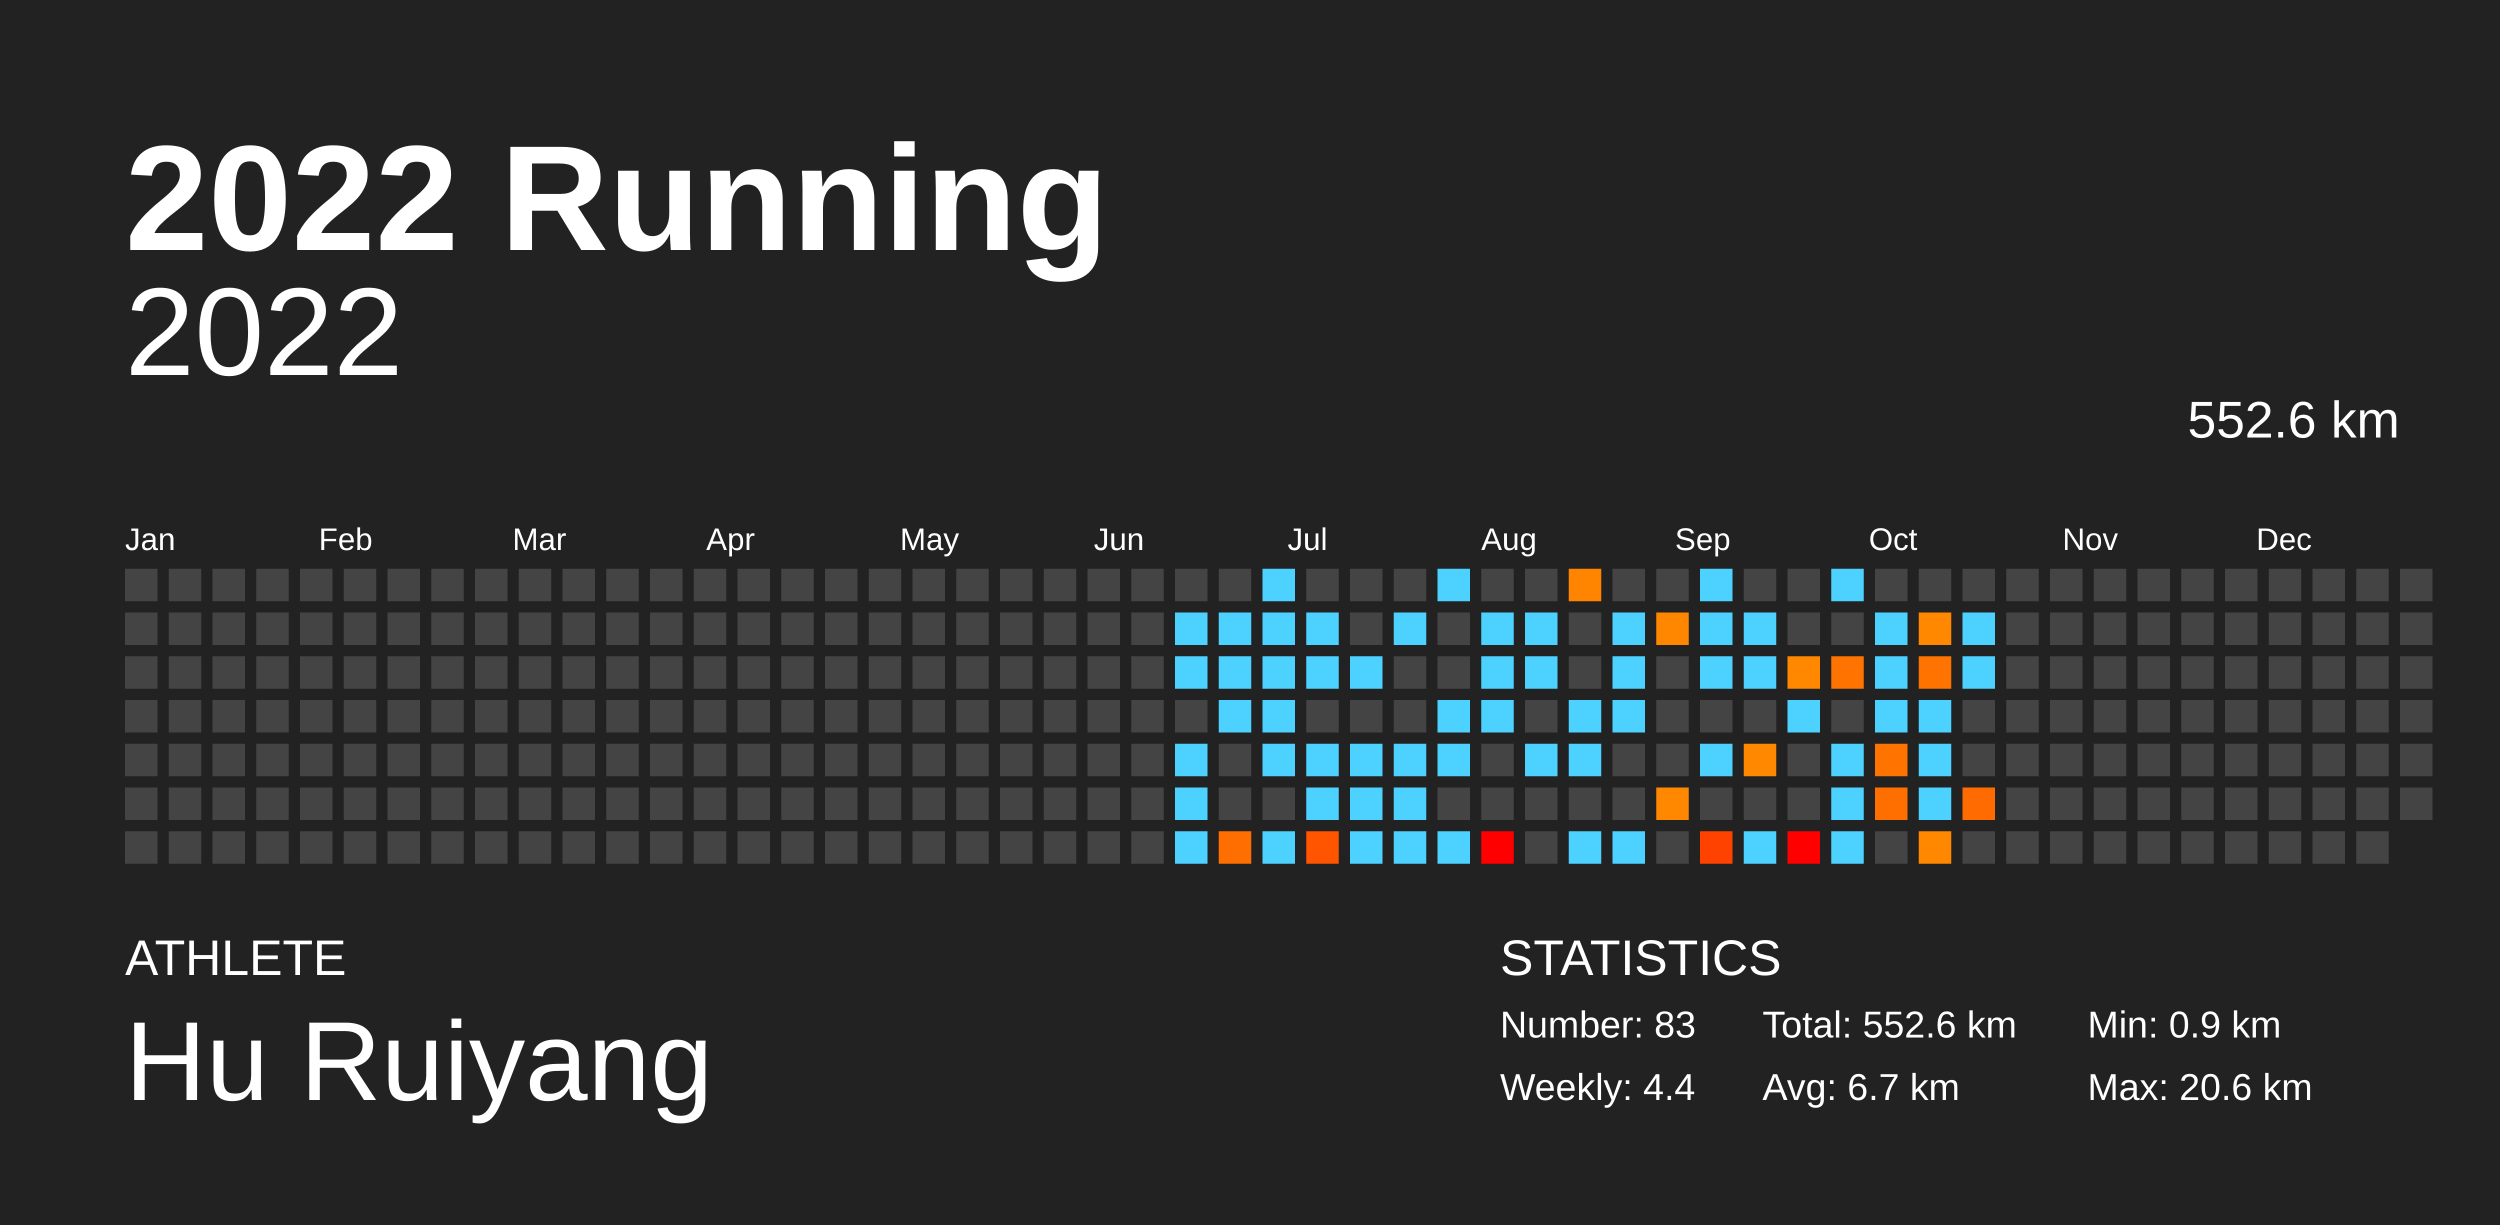
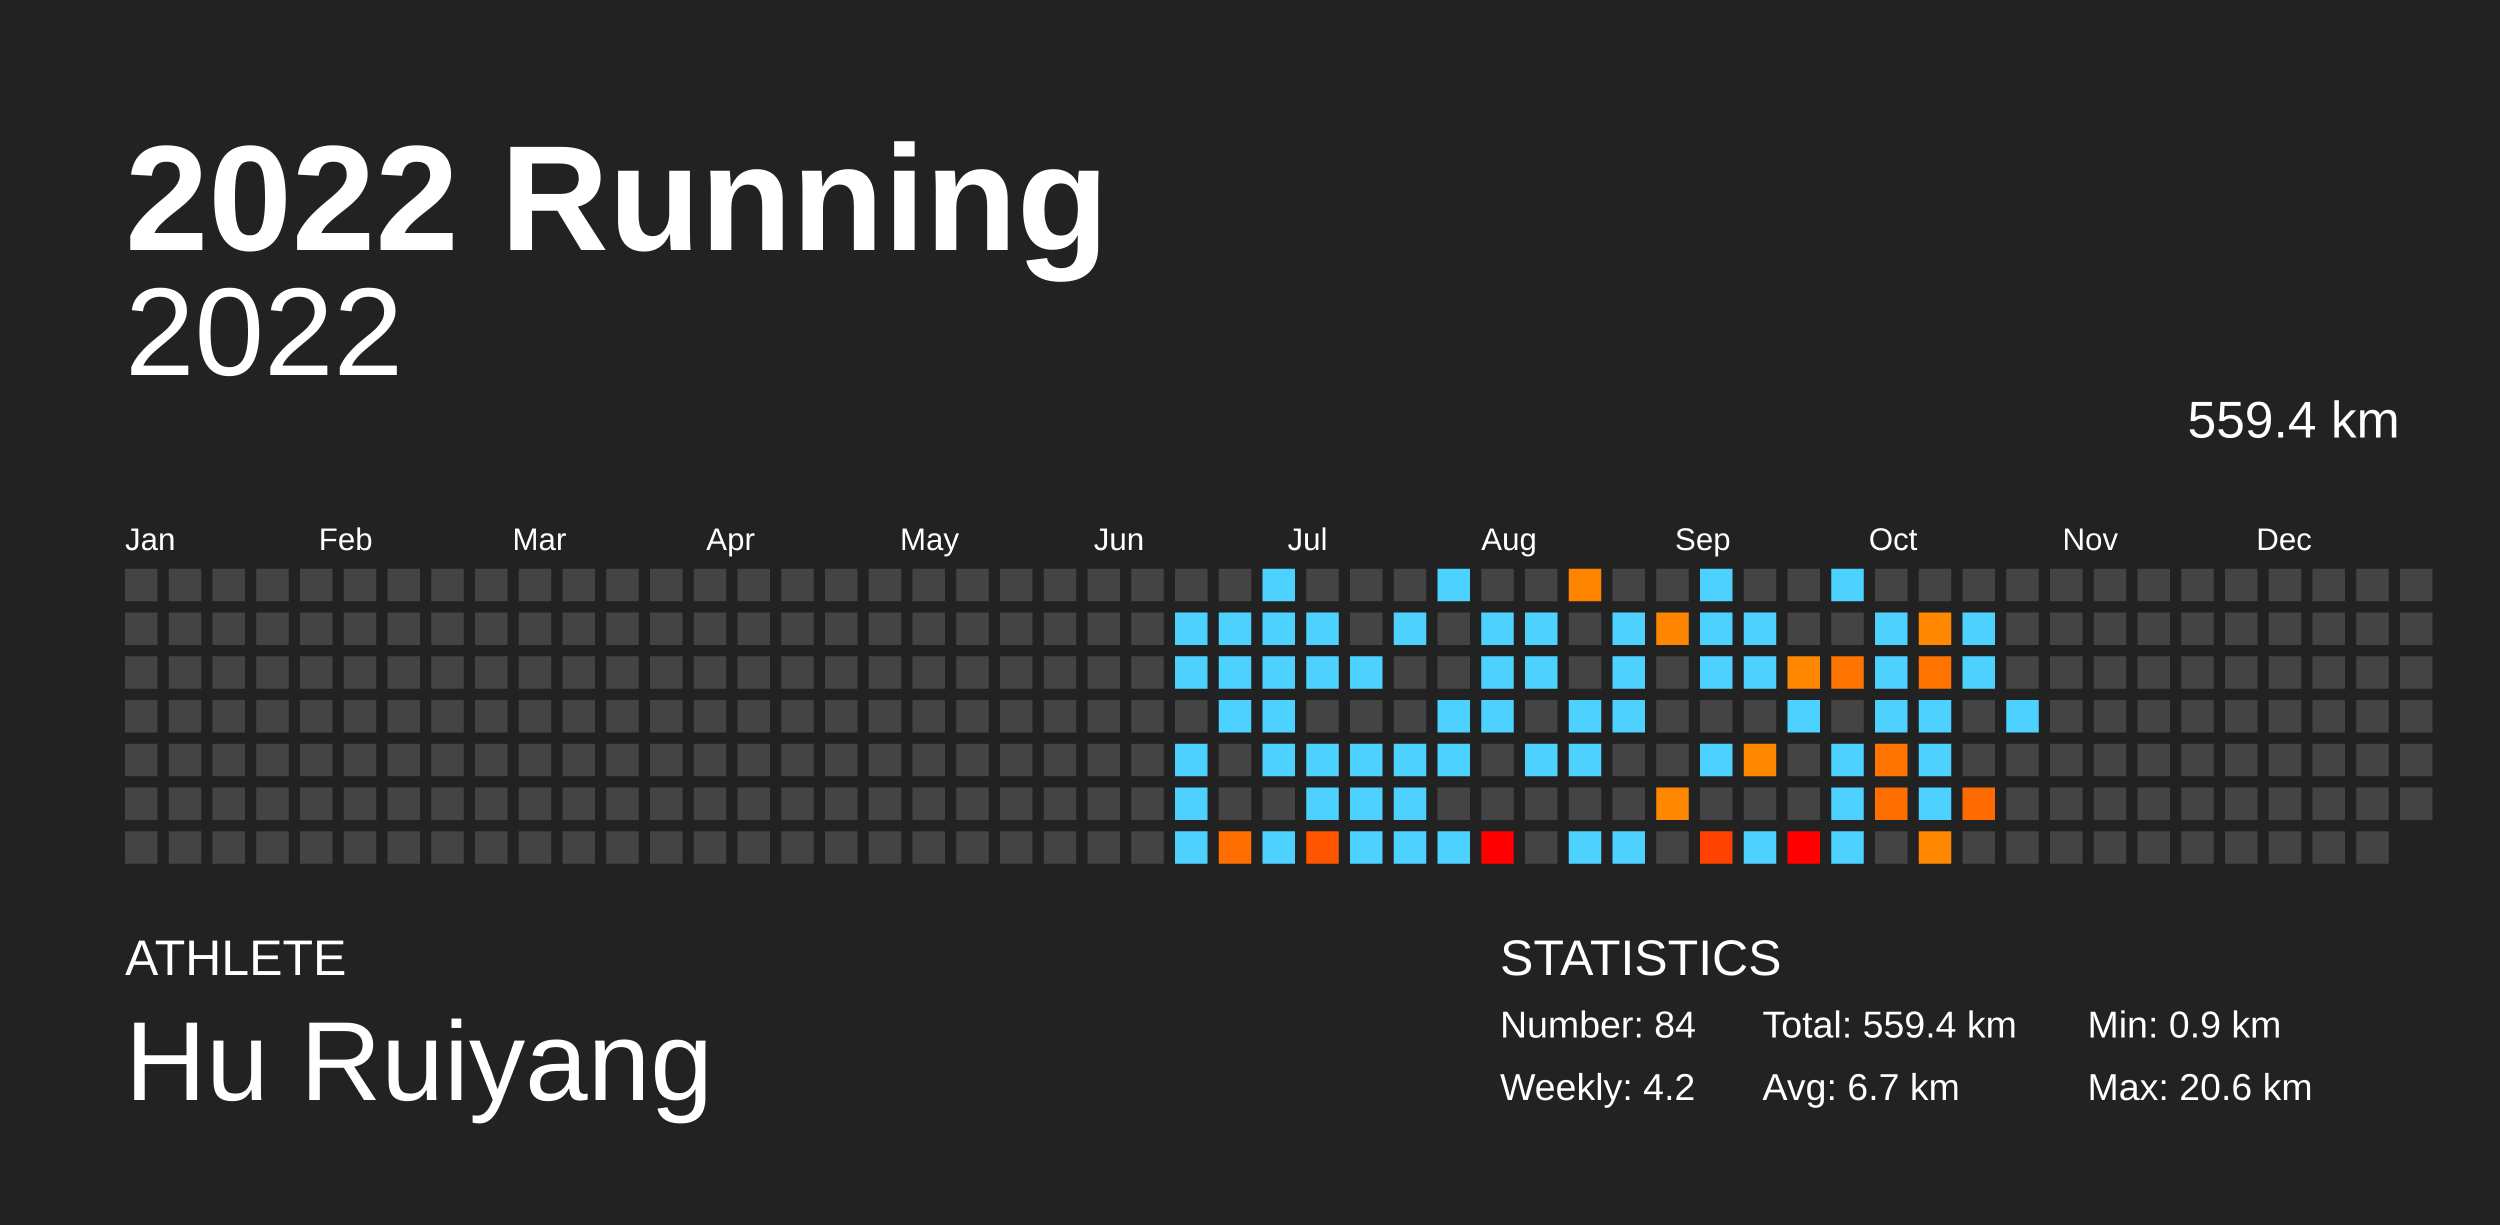
<svg xmlns="http://www.w3.org/2000/svg" baseProfile="full" height="98mm" version="1.1" viewBox="0,0,200,98" width="200mm">
  <defs />
  <rect fill="#222222" height="98" width="200" x="0" y="0" />
  <text fill="#FFFFFF" style="font-size:12px; font-family:Arial; font-weight:bold;" x="10" y="20">2022 Running</text>
  <text fill="#FFFFFF" style="font-size:4px; font-family:Arial" x="10" y="78">ATHLETE</text>
  <text fill="#FFFFFF" style="font-size:9px; font-family:Arial" x="10" y="88">Hu Ruiyang</text>
  <text fill="#FFFFFF" style="font-size:4px; font-family:Arial" x="120" y="78">STATISTICS</text>
-   <text fill="#FFFFFF" style="font-size:3px; font-family:Arial" x="120" y="83">Number: 83</text>
-   <text fill="#FFFFFF" style="font-size:3px; font-family:Arial" x="120" y="88">Weekly: 4.4</text>
-   <text fill="#FFFFFF" style="font-size:3px; font-family:Arial" x="141" y="83">Total: 552.6 km</text>
+   <text fill="#FFFFFF" style="font-size:3px; font-family:Arial" x="120" y="83">Number: 84</text>
+   <text fill="#FFFFFF" style="font-size:3px; font-family:Arial" x="120" y="88">Weekly: 4.2</text>
+   <text fill="#FFFFFF" style="font-size:3px; font-family:Arial" x="141" y="83">Total: 559.4 km</text>
  <text fill="#FFFFFF" style="font-size:3px; font-family:Arial" x="141" y="88">Avg: 6.7 km</text>
  <text fill="#FFFFFF" style="font-size:3px; font-family:Arial" x="167" y="83">Min: 0.9 km</text>
  <text fill="#FFFFFF" style="font-size:3px; font-family:Arial" x="167" y="88">Max: 20.6 km</text>
  <text alignment-baseline="hanging" fill="#FFFFFF" style="font-size:10.0px; font-family:Arial;" x="10" y="30">2022</text>
-   <text alignment-baseline="hanging" fill="#FFFFFF" style="font-size:4.125px; font-family:Arial;" x="175" y="35">552.6 km</text>
+   <text alignment-baseline="hanging" fill="#FFFFFF" style="font-size:4.125px; font-family:Arial;" x="175" y="35">559.4 km</text>
  <text fill="#FFFFFF" style="font-size:2.5px; font-family:Arial" x="10.0" y="44">Jan</text>
  <text fill="#FFFFFF" style="font-size:2.5px; font-family:Arial" x="25.5" y="44">Feb</text>
  <text fill="#FFFFFF" style="font-size:2.5px; font-family:Arial" x="41.0" y="44">Mar</text>
  <text fill="#FFFFFF" style="font-size:2.5px; font-family:Arial" x="56.5" y="44">Apr</text>
  <text fill="#FFFFFF" style="font-size:2.5px; font-family:Arial" x="72.0" y="44">May</text>
  <text fill="#FFFFFF" style="font-size:2.5px; font-family:Arial" x="87.5" y="44">Jun</text>
  <text fill="#FFFFFF" style="font-size:2.5px; font-family:Arial" x="103.0" y="44">Jul</text>
  <text fill="#FFFFFF" style="font-size:2.5px; font-family:Arial" x="118.5" y="44">Aug</text>
  <text fill="#FFFFFF" style="font-size:2.5px; font-family:Arial" x="134.0" y="44">Sep</text>
  <text fill="#FFFFFF" style="font-size:2.5px; font-family:Arial" x="149.5" y="44">Oct</text>
  <text fill="#FFFFFF" style="font-size:2.5px; font-family:Arial" x="165.0" y="44">Nov</text>
  <text fill="#FFFFFF" style="font-size:2.5px; font-family:Arial" x="180.5" y="44">Dec</text>
  <rect fill="#444444" height="2.6" width="2.6" x="10.0" y="45.5" />
  <rect fill="#444444" height="2.6" width="2.6" x="10.0" y="49.0" />
  <rect fill="#444444" height="2.6" width="2.6" x="10.0" y="52.5" />
  <rect fill="#444444" height="2.6" width="2.6" x="10.0" y="56.0" />
  <rect fill="#444444" height="2.6" width="2.6" x="10.0" y="59.5" />
  <rect fill="#444444" height="2.6" width="2.6" x="10.0" y="63.0" />
  <rect fill="#444444" height="2.6" width="2.6" x="10.0" y="66.5" />
  <rect fill="#444444" height="2.6" width="2.6" x="13.5" y="45.5" />
  <rect fill="#444444" height="2.6" width="2.6" x="13.5" y="49.0" />
  <rect fill="#444444" height="2.6" width="2.6" x="13.5" y="52.5" />
  <rect fill="#444444" height="2.6" width="2.6" x="13.5" y="56.0" />
  <rect fill="#444444" height="2.6" width="2.6" x="13.5" y="59.5" />
  <rect fill="#444444" height="2.6" width="2.6" x="13.5" y="63.0" />
  <rect fill="#444444" height="2.6" width="2.6" x="13.5" y="66.5" />
  <rect fill="#444444" height="2.6" width="2.6" x="17.0" y="45.5" />
  <rect fill="#444444" height="2.6" width="2.6" x="17.0" y="49.0" />
  <rect fill="#444444" height="2.6" width="2.6" x="17.0" y="52.5" />
  <rect fill="#444444" height="2.6" width="2.6" x="17.0" y="56.0" />
  <rect fill="#444444" height="2.6" width="2.6" x="17.0" y="59.5" />
  <rect fill="#444444" height="2.6" width="2.6" x="17.0" y="63.0" />
  <rect fill="#444444" height="2.6" width="2.6" x="17.0" y="66.5" />
  <rect fill="#444444" height="2.6" width="2.6" x="20.5" y="45.5" />
  <rect fill="#444444" height="2.6" width="2.6" x="20.5" y="49.0" />
  <rect fill="#444444" height="2.6" width="2.6" x="20.5" y="52.5" />
  <rect fill="#444444" height="2.6" width="2.6" x="20.5" y="56.0" />
  <rect fill="#444444" height="2.6" width="2.6" x="20.5" y="59.5" />
  <rect fill="#444444" height="2.6" width="2.6" x="20.5" y="63.0" />
  <rect fill="#444444" height="2.6" width="2.6" x="20.5" y="66.5" />
  <rect fill="#444444" height="2.6" width="2.6" x="24.0" y="45.5" />
  <rect fill="#444444" height="2.6" width="2.6" x="24.0" y="49.0" />
  <rect fill="#444444" height="2.6" width="2.6" x="24.0" y="52.5" />
  <rect fill="#444444" height="2.6" width="2.6" x="24.0" y="56.0" />
  <rect fill="#444444" height="2.6" width="2.6" x="24.0" y="59.5" />
  <rect fill="#444444" height="2.6" width="2.6" x="24.0" y="63.0" />
  <rect fill="#444444" height="2.6" width="2.6" x="24.0" y="66.5" />
  <rect fill="#444444" height="2.6" width="2.6" x="27.5" y="45.5" />
  <rect fill="#444444" height="2.6" width="2.6" x="27.5" y="49.0" />
  <rect fill="#444444" height="2.6" width="2.6" x="27.5" y="52.5" />
  <rect fill="#444444" height="2.6" width="2.6" x="27.5" y="56.0" />
  <rect fill="#444444" height="2.6" width="2.6" x="27.5" y="59.5" />
  <rect fill="#444444" height="2.6" width="2.6" x="27.5" y="63.0" />
  <rect fill="#444444" height="2.6" width="2.6" x="27.5" y="66.5" />
  <rect fill="#444444" height="2.6" width="2.6" x="31.0" y="45.5" />
  <rect fill="#444444" height="2.6" width="2.6" x="31.0" y="49.0" />
  <rect fill="#444444" height="2.6" width="2.6" x="31.0" y="52.5" />
  <rect fill="#444444" height="2.6" width="2.6" x="31.0" y="56.0" />
  <rect fill="#444444" height="2.6" width="2.6" x="31.0" y="59.5" />
  <rect fill="#444444" height="2.6" width="2.6" x="31.0" y="63.0" />
  <rect fill="#444444" height="2.6" width="2.6" x="31.0" y="66.5" />
  <rect fill="#444444" height="2.6" width="2.6" x="34.5" y="45.5" />
  <rect fill="#444444" height="2.6" width="2.6" x="34.5" y="49.0" />
  <rect fill="#444444" height="2.6" width="2.6" x="34.5" y="52.5" />
  <rect fill="#444444" height="2.6" width="2.6" x="34.5" y="56.0" />
  <rect fill="#444444" height="2.6" width="2.6" x="34.5" y="59.5" />
  <rect fill="#444444" height="2.6" width="2.6" x="34.5" y="63.0" />
  <rect fill="#444444" height="2.6" width="2.6" x="34.5" y="66.5" />
  <rect fill="#444444" height="2.6" width="2.6" x="38.0" y="45.5" />
  <rect fill="#444444" height="2.6" width="2.6" x="38.0" y="49.0" />
  <rect fill="#444444" height="2.6" width="2.6" x="38.0" y="52.5" />
  <rect fill="#444444" height="2.6" width="2.6" x="38.0" y="56.0" />
  <rect fill="#444444" height="2.6" width="2.6" x="38.0" y="59.5" />
  <rect fill="#444444" height="2.6" width="2.6" x="38.0" y="63.0" />
  <rect fill="#444444" height="2.6" width="2.6" x="38.0" y="66.5" />
  <rect fill="#444444" height="2.6" width="2.6" x="41.5" y="45.5" />
  <rect fill="#444444" height="2.6" width="2.6" x="41.5" y="49.0" />
  <rect fill="#444444" height="2.6" width="2.6" x="41.5" y="52.5" />
  <rect fill="#444444" height="2.6" width="2.6" x="41.5" y="56.0" />
  <rect fill="#444444" height="2.6" width="2.6" x="41.5" y="59.5" />
  <rect fill="#444444" height="2.6" width="2.6" x="41.5" y="63.0" />
  <rect fill="#444444" height="2.6" width="2.6" x="41.5" y="66.5" />
  <rect fill="#444444" height="2.6" width="2.6" x="45.0" y="45.5" />
  <rect fill="#444444" height="2.6" width="2.6" x="45.0" y="49.0" />
  <rect fill="#444444" height="2.6" width="2.6" x="45.0" y="52.5" />
  <rect fill="#444444" height="2.6" width="2.6" x="45.0" y="56.0" />
  <rect fill="#444444" height="2.6" width="2.6" x="45.0" y="59.5" />
  <rect fill="#444444" height="2.6" width="2.6" x="45.0" y="63.0" />
  <rect fill="#444444" height="2.6" width="2.6" x="45.0" y="66.5" />
  <rect fill="#444444" height="2.6" width="2.6" x="48.5" y="45.5" />
  <rect fill="#444444" height="2.6" width="2.6" x="48.5" y="49.0" />
  <rect fill="#444444" height="2.6" width="2.6" x="48.5" y="52.5" />
  <rect fill="#444444" height="2.6" width="2.6" x="48.5" y="56.0" />
  <rect fill="#444444" height="2.6" width="2.6" x="48.5" y="59.5" />
  <rect fill="#444444" height="2.6" width="2.6" x="48.5" y="63.0" />
  <rect fill="#444444" height="2.6" width="2.6" x="48.5" y="66.5" />
  <rect fill="#444444" height="2.6" width="2.6" x="52.0" y="45.5" />
  <rect fill="#444444" height="2.6" width="2.6" x="52.0" y="49.0" />
  <rect fill="#444444" height="2.6" width="2.6" x="52.0" y="52.5" />
  <rect fill="#444444" height="2.6" width="2.6" x="52.0" y="56.0" />
  <rect fill="#444444" height="2.6" width="2.6" x="52.0" y="59.5" />
  <rect fill="#444444" height="2.6" width="2.6" x="52.0" y="63.0" />
  <rect fill="#444444" height="2.6" width="2.6" x="52.0" y="66.5" />
  <rect fill="#444444" height="2.6" width="2.6" x="55.5" y="45.5" />
  <rect fill="#444444" height="2.6" width="2.6" x="55.5" y="49.0" />
  <rect fill="#444444" height="2.6" width="2.6" x="55.5" y="52.5" />
  <rect fill="#444444" height="2.6" width="2.6" x="55.5" y="56.0" />
  <rect fill="#444444" height="2.6" width="2.6" x="55.5" y="59.5" />
  <rect fill="#444444" height="2.6" width="2.6" x="55.5" y="63.0" />
  <rect fill="#444444" height="2.6" width="2.6" x="55.5" y="66.5" />
  <rect fill="#444444" height="2.6" width="2.6" x="59.0" y="45.5" />
  <rect fill="#444444" height="2.6" width="2.6" x="59.0" y="49.0" />
  <rect fill="#444444" height="2.6" width="2.6" x="59.0" y="52.5" />
  <rect fill="#444444" height="2.6" width="2.6" x="59.0" y="56.0" />
  <rect fill="#444444" height="2.6" width="2.6" x="59.0" y="59.5" />
  <rect fill="#444444" height="2.6" width="2.6" x="59.0" y="63.0" />
  <rect fill="#444444" height="2.6" width="2.6" x="59.0" y="66.5" />
  <rect fill="#444444" height="2.6" width="2.6" x="62.5" y="45.5" />
  <rect fill="#444444" height="2.6" width="2.6" x="62.5" y="49.0" />
  <rect fill="#444444" height="2.6" width="2.6" x="62.5" y="52.5" />
  <rect fill="#444444" height="2.6" width="2.6" x="62.5" y="56.0" />
  <rect fill="#444444" height="2.6" width="2.6" x="62.5" y="59.5" />
  <rect fill="#444444" height="2.6" width="2.6" x="62.5" y="63.0" />
  <rect fill="#444444" height="2.6" width="2.6" x="62.5" y="66.5" />
  <rect fill="#444444" height="2.6" width="2.6" x="66.0" y="45.5" />
  <rect fill="#444444" height="2.6" width="2.6" x="66.0" y="49.0" />
  <rect fill="#444444" height="2.6" width="2.6" x="66.0" y="52.5" />
  <rect fill="#444444" height="2.6" width="2.6" x="66.0" y="56.0" />
  <rect fill="#444444" height="2.6" width="2.6" x="66.0" y="59.5" />
  <rect fill="#444444" height="2.6" width="2.6" x="66.0" y="63.0" />
  <rect fill="#444444" height="2.6" width="2.6" x="66.0" y="66.5" />
  <rect fill="#444444" height="2.6" width="2.6" x="69.5" y="45.5" />
  <rect fill="#444444" height="2.6" width="2.6" x="69.5" y="49.0" />
  <rect fill="#444444" height="2.6" width="2.6" x="69.5" y="52.5" />
  <rect fill="#444444" height="2.6" width="2.6" x="69.5" y="56.0" />
  <rect fill="#444444" height="2.6" width="2.6" x="69.5" y="59.5" />
  <rect fill="#444444" height="2.6" width="2.6" x="69.5" y="63.0" />
  <rect fill="#444444" height="2.6" width="2.6" x="69.5" y="66.5" />
  <rect fill="#444444" height="2.6" width="2.6" x="73.0" y="45.5" />
  <rect fill="#444444" height="2.6" width="2.6" x="73.0" y="49.0" />
  <rect fill="#444444" height="2.6" width="2.6" x="73.0" y="52.5" />
  <rect fill="#444444" height="2.6" width="2.6" x="73.0" y="56.0" />
  <rect fill="#444444" height="2.6" width="2.6" x="73.0" y="59.5" />
  <rect fill="#444444" height="2.6" width="2.6" x="73.0" y="63.0" />
  <rect fill="#444444" height="2.6" width="2.6" x="73.0" y="66.5" />
  <rect fill="#444444" height="2.6" width="2.6" x="76.5" y="45.5" />
  <rect fill="#444444" height="2.6" width="2.6" x="76.5" y="49.0" />
  <rect fill="#444444" height="2.6" width="2.6" x="76.5" y="52.5" />
  <rect fill="#444444" height="2.6" width="2.6" x="76.5" y="56.0" />
  <rect fill="#444444" height="2.6" width="2.6" x="76.5" y="59.5" />
  <rect fill="#444444" height="2.6" width="2.6" x="76.5" y="63.0" />
  <rect fill="#444444" height="2.6" width="2.6" x="76.5" y="66.5" />
  <rect fill="#444444" height="2.6" width="2.6" x="80.0" y="45.5" />
  <rect fill="#444444" height="2.6" width="2.6" x="80.0" y="49.0" />
  <rect fill="#444444" height="2.6" width="2.6" x="80.0" y="52.5" />
  <rect fill="#444444" height="2.6" width="2.6" x="80.0" y="56.0" />
  <rect fill="#444444" height="2.6" width="2.6" x="80.0" y="59.5" />
  <rect fill="#444444" height="2.6" width="2.6" x="80.0" y="63.0" />
  <rect fill="#444444" height="2.6" width="2.6" x="80.0" y="66.5" />
  <rect fill="#444444" height="2.6" width="2.6" x="83.5" y="45.5" />
  <rect fill="#444444" height="2.6" width="2.6" x="83.5" y="49.0" />
  <rect fill="#444444" height="2.6" width="2.6" x="83.5" y="52.5" />
  <rect fill="#444444" height="2.6" width="2.6" x="83.5" y="56.0" />
  <rect fill="#444444" height="2.6" width="2.6" x="83.5" y="59.5" />
  <rect fill="#444444" height="2.6" width="2.6" x="83.5" y="63.0" />
  <rect fill="#444444" height="2.6" width="2.6" x="83.5" y="66.5" />
  <rect fill="#444444" height="2.6" width="2.6" x="87.0" y="45.5" />
  <rect fill="#444444" height="2.6" width="2.6" x="87.0" y="49.0" />
  <rect fill="#444444" height="2.6" width="2.6" x="87.0" y="52.5" />
  <rect fill="#444444" height="2.6" width="2.6" x="87.0" y="56.0" />
  <rect fill="#444444" height="2.6" width="2.6" x="87.0" y="59.5" />
  <rect fill="#444444" height="2.6" width="2.6" x="87.0" y="63.0" />
  <rect fill="#444444" height="2.6" width="2.6" x="87.0" y="66.5" />
  <rect fill="#444444" height="2.6" width="2.6" x="90.5" y="45.5" />
  <rect fill="#444444" height="2.6" width="2.6" x="90.5" y="49.0" />
  <rect fill="#444444" height="2.6" width="2.6" x="90.5" y="52.5" />
  <rect fill="#444444" height="2.6" width="2.6" x="90.5" y="56.0" />
  <rect fill="#444444" height="2.6" width="2.6" x="90.5" y="59.5" />
  <rect fill="#444444" height="2.6" width="2.6" x="90.5" y="63.0" />
  <rect fill="#444444" height="2.6" width="2.6" x="90.5" y="66.5" />
  <rect fill="#444444" height="2.6" width="2.6" x="94.0" y="45.5" />
  <rect fill="#4dd2ff" height="2.6" width="2.6" x="94.0" y="49.0" />
  <rect fill="#4dd2ff" height="2.6" width="2.6" x="94.0" y="52.5" />
  <rect fill="#444444" height="2.6" width="2.6" x="94.0" y="56.0" />
  <rect fill="#4dd2ff" height="2.6" width="2.6" x="94.0" y="59.5" />
  <rect fill="#4dd2ff" height="2.6" width="2.6" x="94.0" y="63.0" />
  <rect fill="#4dd2ff" height="2.6" width="2.6" x="94.0" y="66.5" />
  <rect fill="#444444" height="2.6" width="2.6" x="97.5" y="45.5" />
  <rect fill="#4dd2ff" height="2.6" width="2.6" x="97.5" y="49.0" />
  <rect fill="#4dd2ff" height="2.6" width="2.6" x="97.5" y="52.5" />
  <rect fill="#4dd2ff" height="2.6" width="2.6" x="97.5" y="56.0" />
  <rect fill="#444444" height="2.6" width="2.6" x="97.5" y="59.5" />
  <rect fill="#444444" height="2.6" width="2.6" x="97.5" y="63.0" />
  <rect fill="#ff6e00" height="2.6" width="2.6" x="97.5" y="66.5" />
  <rect fill="#4dd2ff" height="2.6" width="2.6" x="101.0" y="45.5" />
  <rect fill="#4dd2ff" height="2.6" width="2.6" x="101.0" y="49.0" />
  <rect fill="#4dd2ff" height="2.6" width="2.6" x="101.0" y="52.5" />
  <rect fill="#4dd2ff" height="2.6" width="2.6" x="101.0" y="56.0" />
  <rect fill="#4dd2ff" height="2.6" width="2.6" x="101.0" y="59.5" />
  <rect fill="#444444" height="2.6" width="2.6" x="101.0" y="63.0" />
  <rect fill="#4dd2ff" height="2.6" width="2.6" x="101.0" y="66.5" />
  <rect fill="#444444" height="2.6" width="2.6" x="104.5" y="45.5" />
  <rect fill="#4dd2ff" height="2.6" width="2.6" x="104.5" y="49.0" />
  <rect fill="#4dd2ff" height="2.6" width="2.6" x="104.5" y="52.5" />
  <rect fill="#444444" height="2.6" width="2.6" x="104.5" y="56.0" />
  <rect fill="#4dd2ff" height="2.6" width="2.6" x="104.5" y="59.5" />
  <rect fill="#4dd2ff" height="2.6" width="2.6" x="104.5" y="63.0" />
  <rect fill="#ff5400" height="2.6" width="2.6" x="104.5" y="66.5" />
  <rect fill="#444444" height="2.6" width="2.6" x="108.0" y="45.5" />
  <rect fill="#444444" height="2.6" width="2.6" x="108.0" y="49.0" />
  <rect fill="#4dd2ff" height="2.6" width="2.6" x="108.0" y="52.5" />
  <rect fill="#444444" height="2.6" width="2.6" x="108.0" y="56.0" />
  <rect fill="#4dd2ff" height="2.6" width="2.6" x="108.0" y="59.5" />
  <rect fill="#4dd2ff" height="2.6" width="2.6" x="108.0" y="63.0" />
  <rect fill="#4dd2ff" height="2.6" width="2.6" x="108.0" y="66.5" />
  <rect fill="#444444" height="2.6" width="2.6" x="111.5" y="45.5" />
  <rect fill="#4dd2ff" height="2.6" width="2.6" x="111.5" y="49.0" />
  <rect fill="#444444" height="2.6" width="2.6" x="111.5" y="52.5" />
  <rect fill="#444444" height="2.6" width="2.6" x="111.5" y="56.0" />
  <rect fill="#4dd2ff" height="2.6" width="2.6" x="111.5" y="59.5" />
  <rect fill="#4dd2ff" height="2.6" width="2.6" x="111.5" y="63.0" />
  <rect fill="#4dd2ff" height="2.6" width="2.6" x="111.5" y="66.5" />
  <rect fill="#4dd2ff" height="2.6" width="2.6" x="115.0" y="45.5" />
  <rect fill="#444444" height="2.6" width="2.6" x="115.0" y="49.0" />
  <rect fill="#444444" height="2.6" width="2.6" x="115.0" y="52.5" />
  <rect fill="#4dd2ff" height="2.6" width="2.6" x="115.0" y="56.0" />
  <rect fill="#4dd2ff" height="2.6" width="2.6" x="115.0" y="59.5" />
  <rect fill="#444444" height="2.6" width="2.6" x="115.0" y="63.0" />
  <rect fill="#4dd2ff" height="2.6" width="2.6" x="115.0" y="66.5" />
  <rect fill="#444444" height="2.6" width="2.6" x="118.5" y="45.5" />
  <rect fill="#4dd2ff" height="2.6" width="2.6" x="118.5" y="49.0" />
  <rect fill="#4dd2ff" height="2.6" width="2.6" x="118.5" y="52.5" />
  <rect fill="#4dd2ff" height="2.6" width="2.6" x="118.5" y="56.0" />
  <rect fill="#444444" height="2.6" width="2.6" x="118.5" y="59.5" />
  <rect fill="#444444" height="2.6" width="2.6" x="118.5" y="63.0" />
  <rect fill="red" height="2.6" width="2.6" x="118.5" y="66.5" />
  <rect fill="#444444" height="2.6" width="2.6" x="122.0" y="45.5" />
  <rect fill="#4dd2ff" height="2.6" width="2.6" x="122.0" y="49.0" />
  <rect fill="#4dd2ff" height="2.6" width="2.6" x="122.0" y="52.5" />
  <rect fill="#444444" height="2.6" width="2.6" x="122.0" y="56.0" />
  <rect fill="#4dd2ff" height="2.6" width="2.6" x="122.0" y="59.5" />
  <rect fill="#444444" height="2.6" width="2.6" x="122.0" y="63.0" />
  <rect fill="#444444" height="2.6" width="2.6" x="122.0" y="66.5" />
  <rect fill="#ff8400" height="2.6" width="2.6" x="125.5" y="45.5" />
  <rect fill="#444444" height="2.6" width="2.6" x="125.5" y="49.0" />
  <rect fill="#444444" height="2.6" width="2.6" x="125.5" y="52.5" />
  <rect fill="#4dd2ff" height="2.6" width="2.6" x="125.5" y="56.0" />
  <rect fill="#4dd2ff" height="2.6" width="2.6" x="125.5" y="59.5" />
  <rect fill="#444444" height="2.6" width="2.6" x="125.5" y="63.0" />
  <rect fill="#4dd2ff" height="2.6" width="2.6" x="125.5" y="66.5" />
  <rect fill="#444444" height="2.6" width="2.6" x="129.0" y="45.5" />
  <rect fill="#4dd2ff" height="2.6" width="2.6" x="129.0" y="49.0" />
  <rect fill="#4dd2ff" height="2.6" width="2.6" x="129.0" y="52.5" />
  <rect fill="#4dd2ff" height="2.6" width="2.6" x="129.0" y="56.0" />
  <rect fill="#444444" height="2.6" width="2.6" x="129.0" y="59.5" />
  <rect fill="#444444" height="2.6" width="2.6" x="129.0" y="63.0" />
  <rect fill="#4dd2ff" height="2.6" width="2.6" x="129.0" y="66.5" />
  <rect fill="#444444" height="2.6" width="2.6" x="132.5" y="45.5" />
  <rect fill="#ff8700" height="2.6" width="2.6" x="132.5" y="49.0" />
  <rect fill="#444444" height="2.6" width="2.6" x="132.5" y="52.5" />
  <rect fill="#444444" height="2.6" width="2.6" x="132.5" y="56.0" />
  <rect fill="#444444" height="2.6" width="2.6" x="132.5" y="59.5" />
  <rect fill="#ff8800" height="2.6" width="2.6" x="132.5" y="63.0" />
  <rect fill="#444444" height="2.6" width="2.6" x="132.5" y="66.5" />
  <rect fill="#4dd2ff" height="2.6" width="2.6" x="136.0" y="45.5" />
  <rect fill="#4dd2ff" height="2.6" width="2.6" x="136.0" y="49.0" />
  <rect fill="#4dd2ff" height="2.6" width="2.6" x="136.0" y="52.5" />
  <rect fill="#444444" height="2.6" width="2.6" x="136.0" y="56.0" />
  <rect fill="#4dd2ff" height="2.6" width="2.6" x="136.0" y="59.5" />
  <rect fill="#444444" height="2.6" width="2.6" x="136.0" y="63.0" />
  <rect fill="#ff4200" height="2.6" width="2.6" x="136.0" y="66.5" />
  <rect fill="#444444" height="2.6" width="2.6" x="139.5" y="45.5" />
  <rect fill="#4dd2ff" height="2.6" width="2.6" x="139.5" y="49.0" />
  <rect fill="#4dd2ff" height="2.6" width="2.6" x="139.5" y="52.5" />
  <rect fill="#444444" height="2.6" width="2.6" x="139.5" y="56.0" />
  <rect fill="#ff8800" height="2.6" width="2.6" x="139.5" y="59.5" />
  <rect fill="#444444" height="2.6" width="2.6" x="139.5" y="63.0" />
  <rect fill="#4dd2ff" height="2.6" width="2.6" x="139.5" y="66.5" />
  <rect fill="#444444" height="2.6" width="2.6" x="143.0" y="45.5" />
  <rect fill="#444444" height="2.6" width="2.6" x="143.0" y="49.0" />
  <rect fill="#ff8800" height="2.6" width="2.6" x="143.0" y="52.5" />
  <rect fill="#4dd2ff" height="2.6" width="2.6" x="143.0" y="56.0" />
  <rect fill="#444444" height="2.6" width="2.6" x="143.0" y="59.5" />
  <rect fill="#444444" height="2.6" width="2.6" x="143.0" y="63.0" />
  <rect fill="red" height="2.6" width="2.6" x="143.0" y="66.5" />
  <rect fill="#4dd2ff" height="2.6" width="2.6" x="146.5" y="45.5" />
  <rect fill="#444444" height="2.6" width="2.6" x="146.5" y="49.0" />
  <rect fill="#ff7400" height="2.6" width="2.6" x="146.5" y="52.5" />
  <rect fill="#444444" height="2.6" width="2.6" x="146.5" y="56.0" />
  <rect fill="#4dd2ff" height="2.6" width="2.6" x="146.5" y="59.5" />
  <rect fill="#4dd2ff" height="2.6" width="2.6" x="146.5" y="63.0" />
  <rect fill="#4dd2ff" height="2.6" width="2.6" x="146.5" y="66.5" />
  <rect fill="#444444" height="2.6" width="2.6" x="150.0" y="45.5" />
  <rect fill="#4dd2ff" height="2.6" width="2.6" x="150.0" y="49.0" />
  <rect fill="#4dd2ff" height="2.6" width="2.6" x="150.0" y="52.5" />
  <rect fill="#4dd2ff" height="2.6" width="2.6" x="150.0" y="56.0" />
  <rect fill="#ff7400" height="2.6" width="2.6" x="150.0" y="59.5" />
  <rect fill="#ff6f00" height="2.6" width="2.6" x="150.0" y="63.0" />
  <rect fill="#444444" height="2.6" width="2.6" x="150.0" y="66.5" />
  <rect fill="#444444" height="2.6" width="2.6" x="153.5" y="45.5" />
  <rect fill="#ff8800" height="2.6" width="2.6" x="153.5" y="49.0" />
  <rect fill="#ff7400" height="2.6" width="2.6" x="153.5" y="52.5" />
  <rect fill="#4dd2ff" height="2.6" width="2.6" x="153.5" y="56.0" />
  <rect fill="#4dd2ff" height="2.6" width="2.6" x="153.5" y="59.5" />
  <rect fill="#4dd2ff" height="2.6" width="2.6" x="153.5" y="63.0" />
  <rect fill="#ff8800" height="2.6" width="2.6" x="153.5" y="66.5" />
  <rect fill="#444444" height="2.6" width="2.6" x="157.0" y="45.5" />
  <rect fill="#4dd2ff" height="2.6" width="2.6" x="157.0" y="49.0" />
  <rect fill="#4dd2ff" height="2.6" width="2.6" x="157.0" y="52.5" />
  <rect fill="#444444" height="2.6" width="2.6" x="157.0" y="56.0" />
  <rect fill="#444444" height="2.6" width="2.6" x="157.0" y="59.5" />
  <rect fill="#ff6b00" height="2.6" width="2.6" x="157.0" y="63.0" />
  <rect fill="#444444" height="2.6" width="2.6" x="157.0" y="66.5" />
  <rect fill="#444444" height="2.6" width="2.6" x="160.5" y="45.5" />
  <rect fill="#444444" height="2.6" width="2.6" x="160.5" y="49.0" />
  <rect fill="#444444" height="2.6" width="2.6" x="160.5" y="52.5" />
-   <rect fill="#444444" height="2.6" width="2.6" x="160.5" y="56.0" />
+   <rect fill="#4dd2ff" height="2.6" width="2.6" x="160.5" y="56.0" />
  <rect fill="#444444" height="2.6" width="2.6" x="160.5" y="59.5" />
  <rect fill="#444444" height="2.6" width="2.6" x="160.5" y="63.0" />
  <rect fill="#444444" height="2.6" width="2.6" x="160.5" y="66.5" />
  <rect fill="#444444" height="2.6" width="2.6" x="164.0" y="45.5" />
  <rect fill="#444444" height="2.6" width="2.6" x="164.0" y="49.0" />
  <rect fill="#444444" height="2.6" width="2.6" x="164.0" y="52.5" />
  <rect fill="#444444" height="2.6" width="2.6" x="164.0" y="56.0" />
  <rect fill="#444444" height="2.6" width="2.6" x="164.0" y="59.5" />
  <rect fill="#444444" height="2.6" width="2.6" x="164.0" y="63.0" />
  <rect fill="#444444" height="2.6" width="2.6" x="164.0" y="66.5" />
  <rect fill="#444444" height="2.6" width="2.6" x="167.5" y="45.5" />
  <rect fill="#444444" height="2.6" width="2.6" x="167.5" y="49.0" />
  <rect fill="#444444" height="2.6" width="2.6" x="167.5" y="52.5" />
  <rect fill="#444444" height="2.6" width="2.6" x="167.5" y="56.0" />
  <rect fill="#444444" height="2.6" width="2.6" x="167.5" y="59.5" />
  <rect fill="#444444" height="2.6" width="2.6" x="167.5" y="63.0" />
  <rect fill="#444444" height="2.6" width="2.6" x="167.5" y="66.5" />
  <rect fill="#444444" height="2.6" width="2.6" x="171.0" y="45.5" />
  <rect fill="#444444" height="2.6" width="2.6" x="171.0" y="49.0" />
  <rect fill="#444444" height="2.6" width="2.6" x="171.0" y="52.5" />
  <rect fill="#444444" height="2.6" width="2.6" x="171.0" y="56.0" />
  <rect fill="#444444" height="2.6" width="2.6" x="171.0" y="59.5" />
  <rect fill="#444444" height="2.6" width="2.6" x="171.0" y="63.0" />
  <rect fill="#444444" height="2.6" width="2.6" x="171.0" y="66.5" />
  <rect fill="#444444" height="2.6" width="2.6" x="174.5" y="45.5" />
  <rect fill="#444444" height="2.6" width="2.6" x="174.5" y="49.0" />
  <rect fill="#444444" height="2.6" width="2.6" x="174.5" y="52.5" />
  <rect fill="#444444" height="2.6" width="2.6" x="174.5" y="56.0" />
  <rect fill="#444444" height="2.6" width="2.6" x="174.5" y="59.5" />
  <rect fill="#444444" height="2.6" width="2.6" x="174.5" y="63.0" />
  <rect fill="#444444" height="2.6" width="2.6" x="174.5" y="66.5" />
  <rect fill="#444444" height="2.6" width="2.6" x="178.0" y="45.5" />
  <rect fill="#444444" height="2.6" width="2.6" x="178.0" y="49.0" />
  <rect fill="#444444" height="2.6" width="2.6" x="178.0" y="52.5" />
  <rect fill="#444444" height="2.6" width="2.6" x="178.0" y="56.0" />
  <rect fill="#444444" height="2.6" width="2.6" x="178.0" y="59.5" />
  <rect fill="#444444" height="2.6" width="2.6" x="178.0" y="63.0" />
  <rect fill="#444444" height="2.6" width="2.6" x="178.0" y="66.5" />
  <rect fill="#444444" height="2.6" width="2.6" x="181.5" y="45.5" />
  <rect fill="#444444" height="2.6" width="2.6" x="181.5" y="49.0" />
  <rect fill="#444444" height="2.6" width="2.6" x="181.5" y="52.5" />
  <rect fill="#444444" height="2.6" width="2.6" x="181.5" y="56.0" />
  <rect fill="#444444" height="2.6" width="2.6" x="181.5" y="59.5" />
  <rect fill="#444444" height="2.6" width="2.6" x="181.5" y="63.0" />
  <rect fill="#444444" height="2.6" width="2.6" x="181.5" y="66.5" />
  <rect fill="#444444" height="2.6" width="2.6" x="185.0" y="45.5" />
  <rect fill="#444444" height="2.6" width="2.6" x="185.0" y="49.0" />
  <rect fill="#444444" height="2.6" width="2.6" x="185.0" y="52.5" />
  <rect fill="#444444" height="2.6" width="2.6" x="185.0" y="56.0" />
  <rect fill="#444444" height="2.6" width="2.6" x="185.0" y="59.5" />
  <rect fill="#444444" height="2.6" width="2.6" x="185.0" y="63.0" />
  <rect fill="#444444" height="2.6" width="2.6" x="185.0" y="66.5" />
  <rect fill="#444444" height="2.6" width="2.6" x="188.5" y="45.5" />
  <rect fill="#444444" height="2.6" width="2.6" x="188.5" y="49.0" />
  <rect fill="#444444" height="2.6" width="2.6" x="188.5" y="52.5" />
  <rect fill="#444444" height="2.6" width="2.6" x="188.5" y="56.0" />
  <rect fill="#444444" height="2.6" width="2.6" x="188.5" y="59.5" />
  <rect fill="#444444" height="2.6" width="2.6" x="188.5" y="63.0" />
  <rect fill="#444444" height="2.6" width="2.6" x="188.5" y="66.5" />
  <rect fill="#444444" height="2.6" width="2.6" x="192.0" y="45.5" />
  <rect fill="#444444" height="2.6" width="2.6" x="192.0" y="49.0" />
  <rect fill="#444444" height="2.6" width="2.6" x="192.0" y="52.5" />
  <rect fill="#444444" height="2.6" width="2.6" x="192.0" y="56.0" />
  <rect fill="#444444" height="2.6" width="2.6" x="192.0" y="59.5" />
  <rect fill="#444444" height="2.6" width="2.6" x="192.0" y="63.0" />
</svg>
